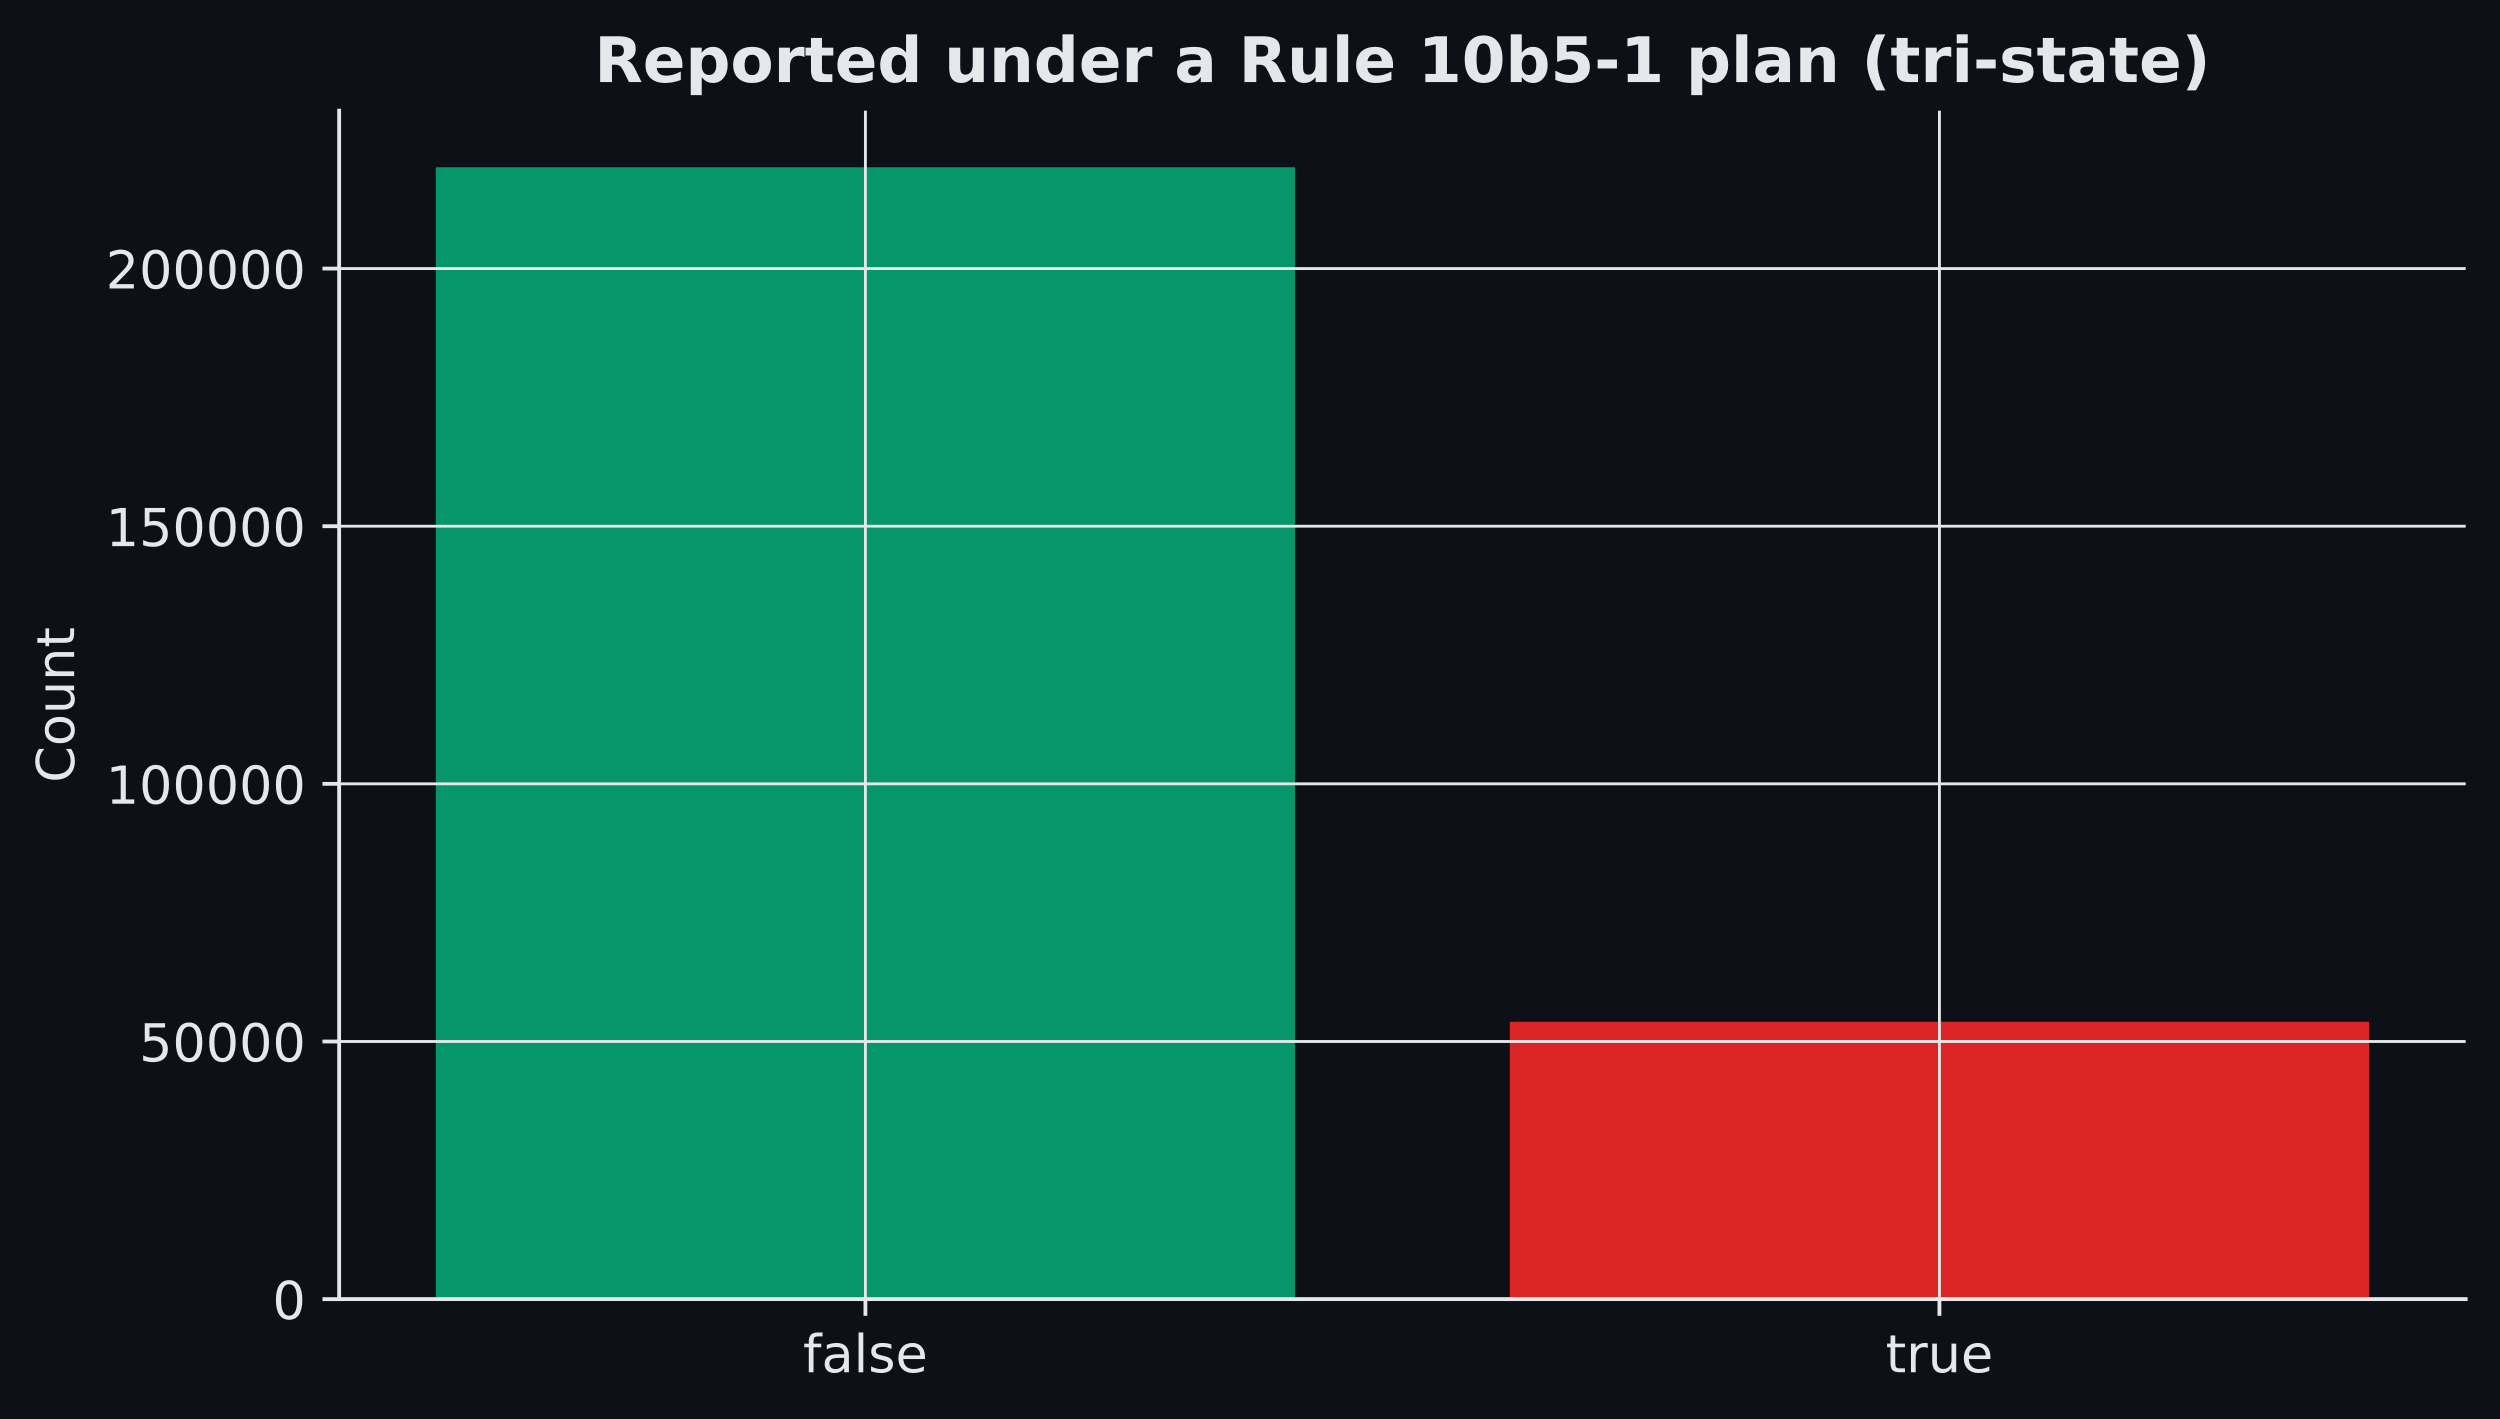
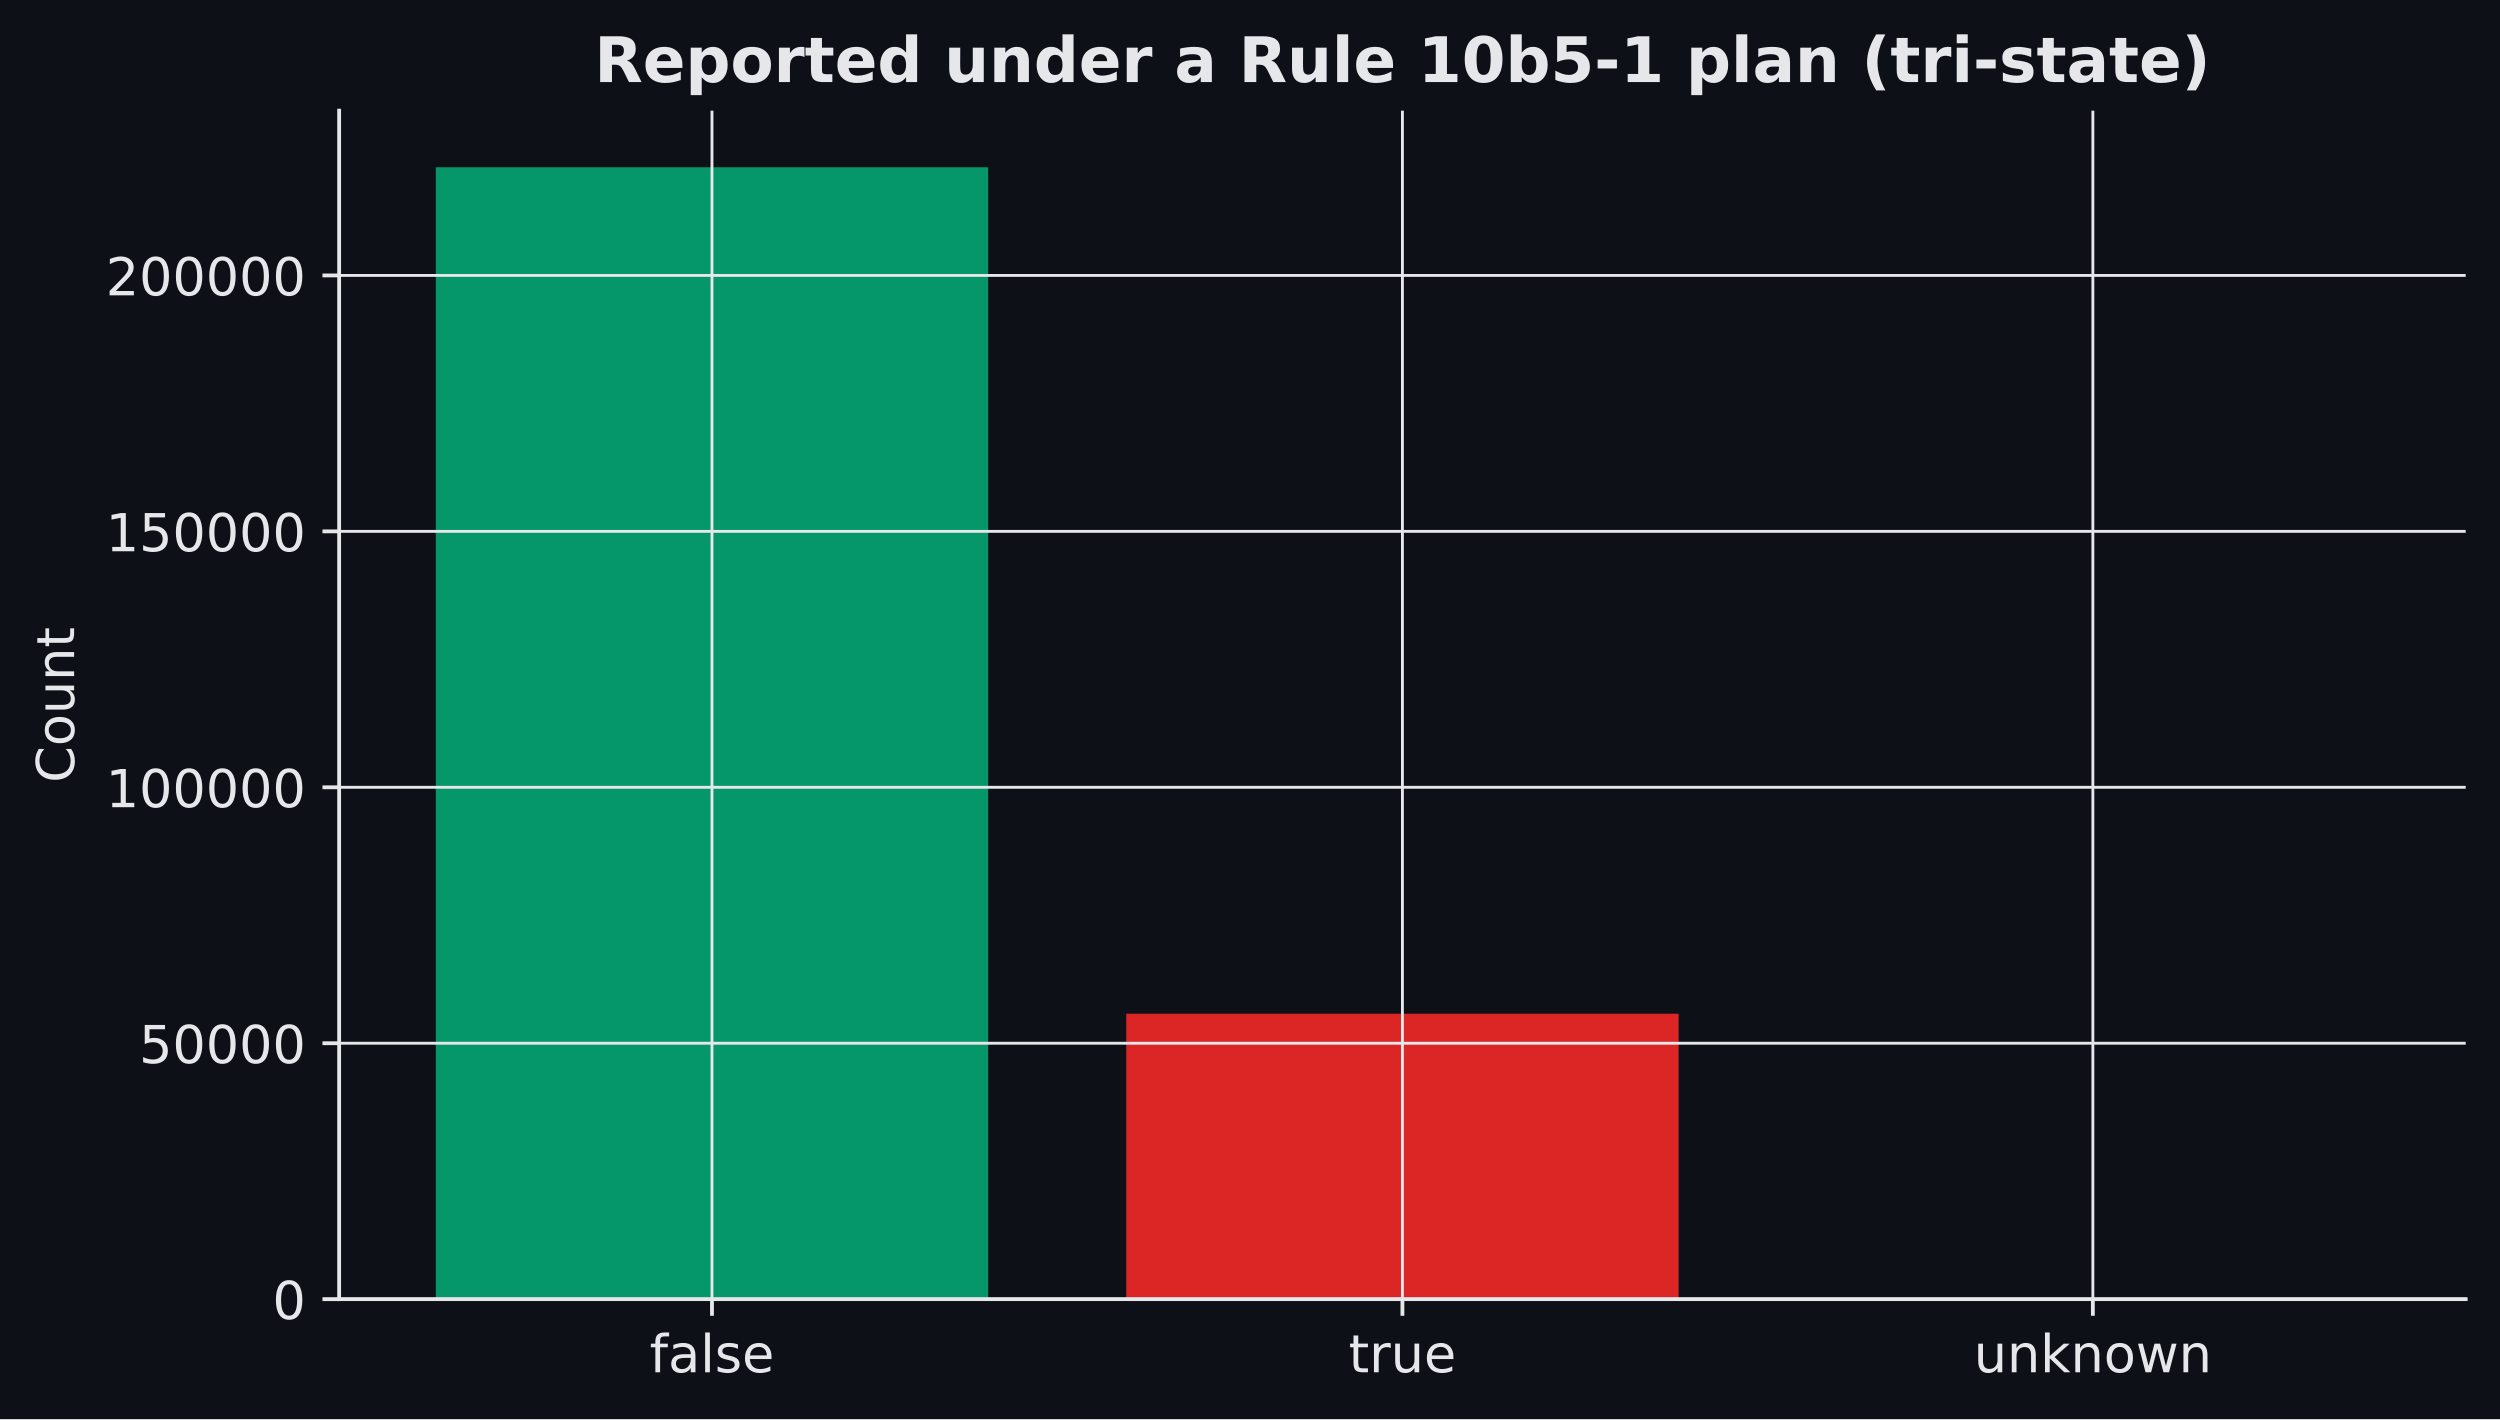
<svg xmlns="http://www.w3.org/2000/svg" xmlns:xlink="http://www.w3.org/1999/xlink" width="524.793pt" height="297.911pt" viewBox="0 0 524.793 297.911" version="1.1">
  <defs>
    <style type="text/css">*{stroke-linejoin: round; stroke-linecap: butt}</style>
  </defs>
  <g id="figure_1">
    <g id="patch_1">
      <path d="M 0 297.911  L 524.793 297.911  L 524.793 0  L 0 0  z " style="fill: #0d1117" />
    </g>
    <g id="axes_1">
      <g id="patch_2">
        <path d="M 71.192 272.71  L 517.592 272.71  L 517.592 23.23  L 71.192 23.23  z " style="fill: #0d1117" />
      </g>
      <g id="patch_3">
-         <path d="M 91.483 272.71  L 271.847 272.71  L 271.847 35.11  L 91.483 35.11  z " clip-path="url(#pdacdf17cf0)" style="fill: #059669" />
+         <path d="M 91.483 272.71  L 207.431 272.71  L 207.431 35.11  L 91.483 35.11  z " clip-path="url(#p31a61aa35f)" style="fill: #059669" />
      </g>
      <g id="patch_4">
-         <path d="M 316.938 272.71  L 497.302 272.71  L 497.302 214.491  L 316.938 214.491  z " clip-path="url(#pdacdf17cf0)" style="fill: #dc2626" />
+         <path d="M 236.418 272.71  L 352.367 272.71  L 352.367 212.799  L 236.418 212.799  z " clip-path="url(#p31a61aa35f)" style="fill: #dc2626" />
+       </g>
+       <g id="patch_5">
+         <path d="M 381.354 272.71  L 497.302 272.71  L 497.302 272.697  L 381.354 272.697  z " clip-path="url(#p31a61aa35f)" style="fill: #d97706" />
      </g>
      <g id="matplotlib.axis_1">
        <g id="xtick_1">
          <g id="line2d_1">
-             <path d="M 181.665 272.71  L 181.665 23.23  " clip-path="url(#pdacdf17cf0)" style="fill: none; stroke: #e5e7eb; stroke-width: 0.6; stroke-linecap: square" />
+             <path d="M 149.457 272.71  L 149.457 23.23  " clip-path="url(#p31a61aa35f)" style="fill: none; stroke: #e5e7eb; stroke-width: 0.6; stroke-linecap: square" />
          </g>
          <g id="line2d_2">
            <defs>
-               <path id="m457af4c008" d="M 0 0  L 0 3.5  " style="stroke: #e5e7eb; stroke-width: 0.8" />
+               <path id="m74a42c6b30" d="M 0 0  L 0 3.5  " style="stroke: #e5e7eb; stroke-width: 0.8" />
            </defs>
            <g>
-               <use xlink:href="#m457af4c008" x="181.665" y="272.71" style="fill: #e5e7eb; stroke: #e5e7eb; stroke-width: 0.8" />
+               <use xlink:href="#m74a42c6b30" x="149.457" y="272.71" style="fill: #e5e7eb; stroke: #e5e7eb; stroke-width: 0.8" />
            </g>
          </g>
          <g id="text_1">
-             <g style="fill: #e5e7eb" transform="translate(168.5812 288.0682) scale(0.11 -0.11)">
+             <g style="fill: #e5e7eb" transform="translate(136.3735 288.0682) scale(0.11 -0.11)">
              <defs>
                <path id="DejaVuSans-49" d="M 2375 4863  L 2375 4384  L 1825 4384  Q 1516 4384 1395 4259  Q 1275 4134 1275 3809  L 1275 3500  L 2222 3500  L 2222 3053  L 1275 3053  L 1275 0  L 697 0  L 697 3053  L 147 3053  L 147 3500  L 697 3500  L 697 3744  Q 697 4328 969 4595  Q 1241 4863 1831 4863  L 2375 4863  z " transform="scale(0.015625)" />
                <path id="DejaVuSans-44" d="M 2194 1759  Q 1497 1759 1228 1600  Q 959 1441 959 1056  Q 959 750 1161 570  Q 1363 391 1709 391  Q 2188 391 2477 730  Q 2766 1069 2766 1631  L 2766 1759  L 2194 1759  z M 3341 1997  L 3341 0  L 2766 0  L 2766 531  Q 2569 213 2275 61  Q 1981 -91 1556 -91  Q 1019 -91 701 211  Q 384 513 384 1019  Q 384 1609 779 1909  Q 1175 2209 1959 2209  L 2766 2209  L 2766 2266  Q 2766 2663 2505 2880  Q 2244 3097 1772 3097  Q 1472 3097 1187 3025  Q 903 2953 641 2809  L 641 3341  Q 956 3463 1253 3523  Q 1550 3584 1831 3584  Q 2591 3584 2966 3190  Q 3341 2797 3341 1997  z " transform="scale(0.015625)" />
                <path id="DejaVuSans-4f" d="M 603 4863  L 1178 4863  L 1178 0  L 603 0  L 603 4863  z " transform="scale(0.015625)" />
                <path id="DejaVuSans-56" d="M 2834 3397  L 2834 2853  Q 2591 2978 2328 3040  Q 2066 3103 1784 3103  Q 1356 3103 1142 2972  Q 928 2841 928 2578  Q 928 2378 1081 2264  Q 1234 2150 1697 2047  L 1894 2003  Q 2506 1872 2764 1633  Q 3022 1394 3022 966  Q 3022 478 2636 193  Q 2250 -91 1575 -91  Q 1294 -91 989 -36  Q 684 19 347 128  L 347 722  Q 666 556 975 473  Q 1284 391 1588 391  Q 1994 391 2212 530  Q 2431 669 2431 922  Q 2431 1156 2273 1281  Q 2116 1406 1581 1522  L 1381 1569  Q 847 1681 609 1914  Q 372 2147 372 2553  Q 372 3047 722 3315  Q 1072 3584 1716 3584  Q 2034 3584 2315 3537  Q 2597 3491 2834 3397  z " transform="scale(0.015625)" />
                <path id="DejaVuSans-48" d="M 3597 1894  L 3597 1613  L 953 1613  Q 991 1019 1311 708  Q 1631 397 2203 397  Q 2534 397 2845 478  Q 3156 559 3463 722  L 3463 178  Q 3153 47 2828 -22  Q 2503 -91 2169 -91  Q 1331 -91 842 396  Q 353 884 353 1716  Q 353 2575 817 3079  Q 1281 3584 2069 3584  Q 2775 3584 3186 3129  Q 3597 2675 3597 1894  z M 3022 2063  Q 3016 2534 2758 2815  Q 2500 3097 2075 3097  Q 1594 3097 1305 2825  Q 1016 2553 972 2059  L 3022 2063  z " transform="scale(0.015625)" />
              </defs>
              <use xlink:href="#DejaVuSans-49" />
              <use xlink:href="#DejaVuSans-44" transform="translate(35.20312 0)" />
              <use xlink:href="#DejaVuSans-4f" transform="translate(96.48438 0)" />
              <use xlink:href="#DejaVuSans-56" transform="translate(124.2656 0)" />
              <use xlink:href="#DejaVuSans-48" transform="translate(176.3594 0)" />
            </g>
          </g>
        </g>
        <g id="xtick_2">
          <g id="line2d_3">
-             <path d="M 407.12 272.71  L 407.12 23.23  " clip-path="url(#pdacdf17cf0)" style="fill: none; stroke: #e5e7eb; stroke-width: 0.6; stroke-linecap: square" />
+             <path d="M 294.392 272.71  L 294.392 23.23  " clip-path="url(#p31a61aa35f)" style="fill: none; stroke: #e5e7eb; stroke-width: 0.6; stroke-linecap: square" />
          </g>
          <g id="line2d_4">
            <g>
-               <use xlink:href="#m457af4c008" x="407.12" y="272.71" style="fill: #e5e7eb; stroke: #e5e7eb; stroke-width: 0.8" />
+               <use xlink:href="#m74a42c6b30" x="294.392" y="272.71" style="fill: #e5e7eb; stroke: #e5e7eb; stroke-width: 0.8" />
            </g>
          </g>
          <g id="text_2">
-             <g style="fill: #e5e7eb" transform="translate(395.8327 288.0674) scale(0.11 -0.11)">
+             <g style="fill: #e5e7eb" transform="translate(283.1055 288.0674) scale(0.11 -0.11)">
              <defs>
                <path id="DejaVuSans-57" d="M 1172 4494  L 1172 3500  L 2356 3500  L 2356 3053  L 1172 3053  L 1172 1153  Q 1172 725 1289 603  Q 1406 481 1766 481  L 2356 481  L 2356 0  L 1766 0  Q 1100 0 847 248  Q 594 497 594 1153  L 594 3053  L 172 3053  L 172 3500  L 594 3500  L 594 4494  L 1172 4494  z " transform="scale(0.015625)" />
                <path id="DejaVuSans-55" d="M 2631 2963  Q 2534 3019 2420 3045  Q 2306 3072 2169 3072  Q 1681 3072 1420 2755  Q 1159 2438 1159 1844  L 1159 0  L 581 0  L 581 3500  L 1159 3500  L 1159 2956  Q 1341 3275 1631 3429  Q 1922 3584 2338 3584  Q 2397 3584 2469 3576  Q 2541 3569 2628 3553  L 2631 2963  z " transform="scale(0.015625)" />
                <path id="DejaVuSans-58" d="M 544 1381  L 544 3500  L 1119 3500  L 1119 1403  Q 1119 906 1312 657  Q 1506 409 1894 409  Q 2359 409 2629 706  Q 2900 1003 2900 1516  L 2900 3500  L 3475 3500  L 3475 0  L 2900 0  L 2900 538  Q 2691 219 2414 64  Q 2138 -91 1772 -91  Q 1169 -91 856 284  Q 544 659 544 1381  z M 1991 3584  L 1991 3584  z " transform="scale(0.015625)" />
              </defs>
              <use xlink:href="#DejaVuSans-57" />
              <use xlink:href="#DejaVuSans-55" transform="translate(39.20312 0)" />
              <use xlink:href="#DejaVuSans-58" transform="translate(80.3125 0)" />
              <use xlink:href="#DejaVuSans-48" transform="translate(143.6875 0)" />
            </g>
          </g>
        </g>
+         <g id="xtick_3">
+           <g id="line2d_5">
+             <path d="M 439.328 272.71  L 439.328 23.23  " clip-path="url(#p31a61aa35f)" style="fill: none; stroke: #e5e7eb; stroke-width: 0.6; stroke-linecap: square" />
+           </g>
+           <g id="line2d_6">
+             <g>
+               <use xlink:href="#m74a42c6b30" x="439.328" y="272.71" style="fill: #e5e7eb; stroke: #e5e7eb; stroke-width: 0.8" />
+             </g>
+           </g>
+           <g id="text_3">
+             <g style="fill: #e5e7eb" transform="translate(414.3369 288.0682) scale(0.11 -0.11)">
+               <defs>
+                 <path id="DejaVuSans-51" d="M 3513 2113  L 3513 0  L 2938 0  L 2938 2094  Q 2938 2591 2744 2837  Q 2550 3084 2163 3084  Q 1697 3084 1428 2787  Q 1159 2491 1159 1978  L 1159 0  L 581 0  L 581 3500  L 1159 3500  L 1159 2956  Q 1366 3272 1645 3428  Q 1925 3584 2291 3584  Q 2894 3584 3203 3211  Q 3513 2838 3513 2113  z " transform="scale(0.015625)" />
+                 <path id="DejaVuSans-4e" d="M 581 4863  L 1159 4863  L 1159 1991  L 2875 3500  L 3609 3500  L 1753 1863  L 3688 0  L 2938 0  L 1159 1709  L 1159 0  L 581 0  L 581 4863  z " transform="scale(0.015625)" />
+                 <path id="DejaVuSans-52" d="M 1959 3097  Q 1497 3097 1228 2736  Q 959 2375 959 1747  Q 959 1119 1226 758  Q 1494 397 1959 397  Q 2419 397 2687 759  Q 2956 1122 2956 1747  Q 2956 2369 2687 2733  Q 2419 3097 1959 3097  z M 1959 3584  Q 2709 3584 3137 3096  Q 3566 2609 3566 1747  Q 3566 888 3137 398  Q 2709 -91 1959 -91  Q 1206 -91 779 398  Q 353 888 353 1747  Q 353 2609 779 3096  Q 1206 3584 1959 3584  z " transform="scale(0.015625)" />
+                 <path id="DejaVuSans-5a" d="M 269 3500  L 844 3500  L 1563 769  L 2278 3500  L 2956 3500  L 3675 769  L 4391 3500  L 4966 3500  L 4050 0  L 3372 0  L 2619 2869  L 1863 0  L 1184 0  L 269 3500  z " transform="scale(0.015625)" />
+               </defs>
+               <use xlink:href="#DejaVuSans-58" />
+               <use xlink:href="#DejaVuSans-51" transform="translate(63.375 0)" />
+               <use xlink:href="#DejaVuSans-4e" transform="translate(126.75 0)" />
+               <use xlink:href="#DejaVuSans-51" transform="translate(184.6562 0)" />
+               <use xlink:href="#DejaVuSans-52" transform="translate(248.0312 0)" />
+               <use xlink:href="#DejaVuSans-5a" transform="translate(309.2188 0)" />
+               <use xlink:href="#DejaVuSans-51" transform="translate(391 0)" />
+             </g>
+           </g>
+         </g>
      </g>
      <g id="matplotlib.axis_2">
        <g id="ytick_1">
-           <g id="line2d_5">
-             <path d="M 71.192 272.71  L 517.592 272.71  " clip-path="url(#pdacdf17cf0)" style="fill: none; stroke: #e5e7eb; stroke-width: 0.6; stroke-linecap: square" />
-           </g>
-           <g id="line2d_6">
+           <g id="line2d_7">
+             <path d="M 71.192 272.71  L 517.592 272.71  " clip-path="url(#p31a61aa35f)" style="fill: none; stroke: #e5e7eb; stroke-width: 0.6; stroke-linecap: square" />
+           </g>
+           <g id="line2d_8">
            <defs>
-               <path id="m370cb7a709" d="M 0 0  L -3.5 0  " style="stroke: #e5e7eb; stroke-width: 0.8" />
+               <path id="m9487fb0268" d="M 0 0  L -3.5 0  " style="stroke: #e5e7eb; stroke-width: 0.8" />
            </defs>
            <g>
-               <use xlink:href="#m370cb7a709" x="71.192" y="272.71" style="fill: #e5e7eb; stroke: #e5e7eb; stroke-width: 0.8" />
-             </g>
-           </g>
-           <g id="text_3">
+               <use xlink:href="#m9487fb0268" x="71.192" y="272.71" style="fill: #e5e7eb; stroke: #e5e7eb; stroke-width: 0.8" />
+             </g>
+           </g>
+           <g id="text_4">
            <g style="fill: #e5e7eb" transform="translate(57.19375 276.8886) scale(0.11 -0.11)">
              <defs>
                <path id="DejaVuSans-13" d="M 2034 4250  Q 1547 4250 1301 3770  Q 1056 3291 1056 2328  Q 1056 1369 1301 889  Q 1547 409 2034 409  Q 2525 409 2770 889  Q 3016 1369 3016 2328  Q 3016 3291 2770 3770  Q 2525 4250 2034 4250  z M 2034 4750  Q 2819 4750 3233 4129  Q 3647 3509 3647 2328  Q 3647 1150 3233 529  Q 2819 -91 2034 -91  Q 1250 -91 836 529  Q 422 1150 422 2328  Q 422 3509 836 4129  Q 1250 4750 2034 4750  z " transform="scale(0.015625)" />
              </defs>
              <use xlink:href="#DejaVuSans-13" />
            </g>
          </g>
        </g>
        <g id="ytick_2">
-           <g id="line2d_7">
-             <path d="M 71.192 218.626  L 517.592 218.626  " clip-path="url(#pdacdf17cf0)" style="fill: none; stroke: #e5e7eb; stroke-width: 0.6; stroke-linecap: square" />
-           </g>
-           <g id="line2d_8">
-             <g>
-               <use xlink:href="#m370cb7a709" x="71.192" y="218.626" style="fill: #e5e7eb; stroke: #e5e7eb; stroke-width: 0.8" />
-             </g>
-           </g>
-           <g id="text_4">
-             <g style="fill: #e5e7eb" transform="translate(29.19875 222.8048) scale(0.11 -0.11)">
+           <g id="line2d_9">
+             <path d="M 71.192 218.987  L 517.592 218.987  " clip-path="url(#p31a61aa35f)" style="fill: none; stroke: #e5e7eb; stroke-width: 0.6; stroke-linecap: square" />
+           </g>
+           <g id="line2d_10">
+             <g>
+               <use xlink:href="#m9487fb0268" x="71.192" y="218.987" style="fill: #e5e7eb; stroke: #e5e7eb; stroke-width: 0.8" />
+             </g>
+           </g>
+           <g id="text_5">
+             <g style="fill: #e5e7eb" transform="translate(29.19875 223.1658) scale(0.11 -0.11)">
              <defs>
                <path id="DejaVuSans-18" d="M 691 4666  L 3169 4666  L 3169 4134  L 1269 4134  L 1269 2991  Q 1406 3038 1543 3061  Q 1681 3084 1819 3084  Q 2600 3084 3056 2656  Q 3513 2228 3513 1497  Q 3513 744 3044 326  Q 2575 -91 1722 -91  Q 1428 -91 1123 -41  Q 819 9 494 109  L 494 744  Q 775 591 1075 516  Q 1375 441 1709 441  Q 2250 441 2565 725  Q 2881 1009 2881 1497  Q 2881 1984 2565 2268  Q 2250 2553 1709 2553  Q 1456 2553 1204 2497  Q 953 2441 691 2322  L 691 4666  z " transform="scale(0.015625)" />
              </defs>
              <use xlink:href="#DejaVuSans-18" />
              <use xlink:href="#DejaVuSans-13" transform="translate(63.625 0)" />
              <use xlink:href="#DejaVuSans-13" transform="translate(127.25 0)" />
              <use xlink:href="#DejaVuSans-13" transform="translate(190.875 0)" />
              <use xlink:href="#DejaVuSans-13" transform="translate(254.5 0)" />
            </g>
          </g>
        </g>
        <g id="ytick_3">
-           <g id="line2d_9">
-             <path d="M 71.192 164.542  L 517.592 164.542  " clip-path="url(#pdacdf17cf0)" style="fill: none; stroke: #e5e7eb; stroke-width: 0.6; stroke-linecap: square" />
-           </g>
-           <g id="line2d_10">
-             <g>
-               <use xlink:href="#m370cb7a709" x="71.192" y="164.542" style="fill: #e5e7eb; stroke: #e5e7eb; stroke-width: 0.8" />
-             </g>
-           </g>
-           <g id="text_5">
-             <g style="fill: #e5e7eb" transform="translate(22.2 168.721) scale(0.11 -0.11)">
+           <g id="line2d_11">
+             <path d="M 71.192 165.264  L 517.592 165.264  " clip-path="url(#p31a61aa35f)" style="fill: none; stroke: #e5e7eb; stroke-width: 0.6; stroke-linecap: square" />
+           </g>
+           <g id="line2d_12">
+             <g>
+               <use xlink:href="#m9487fb0268" x="71.192" y="165.264" style="fill: #e5e7eb; stroke: #e5e7eb; stroke-width: 0.8" />
+             </g>
+           </g>
+           <g id="text_6">
+             <g style="fill: #e5e7eb" transform="translate(22.2 169.443) scale(0.11 -0.11)">
              <defs>
                <path id="DejaVuSans-14" d="M 794 531  L 1825 531  L 1825 4091  L 703 3866  L 703 4441  L 1819 4666  L 2450 4666  L 2450 531  L 3481 531  L 3481 0  L 794 0  L 794 531  z " transform="scale(0.015625)" />
              </defs>
              <use xlink:href="#DejaVuSans-14" />
              <use xlink:href="#DejaVuSans-13" transform="translate(63.625 0)" />
              <use xlink:href="#DejaVuSans-13" transform="translate(127.25 0)" />
              <use xlink:href="#DejaVuSans-13" transform="translate(190.875 0)" />
              <use xlink:href="#DejaVuSans-13" transform="translate(254.5 0)" />
              <use xlink:href="#DejaVuSans-13" transform="translate(318.125 0)" />
            </g>
          </g>
        </g>
        <g id="ytick_4">
-           <g id="line2d_11">
-             <path d="M 71.192 110.458  L 517.592 110.458  " clip-path="url(#pdacdf17cf0)" style="fill: none; stroke: #e5e7eb; stroke-width: 0.6; stroke-linecap: square" />
-           </g>
-           <g id="line2d_12">
-             <g>
-               <use xlink:href="#m370cb7a709" x="71.192" y="110.458" style="fill: #e5e7eb; stroke: #e5e7eb; stroke-width: 0.8" />
-             </g>
-           </g>
-           <g id="text_6">
-             <g style="fill: #e5e7eb" transform="translate(22.2 114.6372) scale(0.11 -0.11)">
+           <g id="line2d_13">
+             <path d="M 71.192 111.541  L 517.592 111.541  " clip-path="url(#p31a61aa35f)" style="fill: none; stroke: #e5e7eb; stroke-width: 0.6; stroke-linecap: square" />
+           </g>
+           <g id="line2d_14">
+             <g>
+               <use xlink:href="#m9487fb0268" x="71.192" y="111.541" style="fill: #e5e7eb; stroke: #e5e7eb; stroke-width: 0.8" />
+             </g>
+           </g>
+           <g id="text_7">
+             <g style="fill: #e5e7eb" transform="translate(22.2 115.7201) scale(0.11 -0.11)">
              <use xlink:href="#DejaVuSans-14" />
              <use xlink:href="#DejaVuSans-18" transform="translate(63.625 0)" />
              <use xlink:href="#DejaVuSans-13" transform="translate(127.25 0)" />
              <use xlink:href="#DejaVuSans-13" transform="translate(190.875 0)" />
              <use xlink:href="#DejaVuSans-13" transform="translate(254.5 0)" />
              <use xlink:href="#DejaVuSans-13" transform="translate(318.125 0)" />
            </g>
          </g>
        </g>
        <g id="ytick_5">
-           <g id="line2d_13">
-             <path d="M 71.192 56.375  L 517.592 56.375  " clip-path="url(#pdacdf17cf0)" style="fill: none; stroke: #e5e7eb; stroke-width: 0.6; stroke-linecap: square" />
-           </g>
-           <g id="line2d_14">
-             <g>
-               <use xlink:href="#m370cb7a709" x="71.192" y="56.375" style="fill: #e5e7eb; stroke: #e5e7eb; stroke-width: 0.8" />
-             </g>
-           </g>
-           <g id="text_7">
-             <g style="fill: #e5e7eb" transform="translate(22.2 60.55333) scale(0.11 -0.11)">
+           <g id="line2d_15">
+             <path d="M 71.192 57.819  L 517.592 57.819  " clip-path="url(#p31a61aa35f)" style="fill: none; stroke: #e5e7eb; stroke-width: 0.6; stroke-linecap: square" />
+           </g>
+           <g id="line2d_16">
+             <g>
+               <use xlink:href="#m9487fb0268" x="71.192" y="57.819" style="fill: #e5e7eb; stroke: #e5e7eb; stroke-width: 0.8" />
+             </g>
+           </g>
+           <g id="text_8">
+             <g style="fill: #e5e7eb" transform="translate(22.2 61.99729) scale(0.11 -0.11)">
              <defs>
                <path id="DejaVuSans-15" d="M 1228 531  L 3431 531  L 3431 0  L 469 0  L 469 531  Q 828 903 1448 1529  Q 2069 2156 2228 2338  Q 2531 2678 2651 2914  Q 2772 3150 2772 3378  Q 2772 3750 2511 3984  Q 2250 4219 1831 4219  Q 1534 4219 1204 4116  Q 875 4013 500 3803  L 500 4441  Q 881 4594 1212 4672  Q 1544 4750 1819 4750  Q 2544 4750 2975 4387  Q 3406 4025 3406 3419  Q 3406 3131 3298 2873  Q 3191 2616 2906 2266  Q 2828 2175 2409 1742  Q 1991 1309 1228 531  z " transform="scale(0.015625)" />
              </defs>
              <use xlink:href="#DejaVuSans-15" />
              <use xlink:href="#DejaVuSans-13" transform="translate(63.625 0)" />
              <use xlink:href="#DejaVuSans-13" transform="translate(127.25 0)" />
              <use xlink:href="#DejaVuSans-13" transform="translate(190.875 0)" />
              <use xlink:href="#DejaVuSans-13" transform="translate(254.5 0)" />
              <use xlink:href="#DejaVuSans-13" transform="translate(318.125 0)" />
            </g>
          </g>
        </g>
-         <g id="text_8">
+         <g id="text_9">
          <g style="fill: #e5e7eb" transform="translate(15.55742 164.3032) rotate(-90) scale(0.11 -0.11)">
            <defs>
              <path id="DejaVuSans-26" d="M 4122 4306  L 4122 3641  Q 3803 3938 3442 4084  Q 3081 4231 2675 4231  Q 1875 4231 1450 3742  Q 1025 3253 1025 2328  Q 1025 1406 1450 917  Q 1875 428 2675 428  Q 3081 428 3442 575  Q 3803 722 4122 1019  L 4122 359  Q 3791 134 3420 21  Q 3050 -91 2638 -91  Q 1578 -91 968 557  Q 359 1206 359 2328  Q 359 3453 968 4101  Q 1578 4750 2638 4750  Q 3056 4750 3426 4639  Q 3797 4528 4122 4306  z " transform="scale(0.015625)" />
-               <path id="DejaVuSans-52" d="M 1959 3097  Q 1497 3097 1228 2736  Q 959 2375 959 1747  Q 959 1119 1226 758  Q 1494 397 1959 397  Q 2419 397 2687 759  Q 2956 1122 2956 1747  Q 2956 2369 2687 2733  Q 2419 3097 1959 3097  z M 1959 3584  Q 2709 3584 3137 3096  Q 3566 2609 3566 1747  Q 3566 888 3137 398  Q 2709 -91 1959 -91  Q 1206 -91 779 398  Q 353 888 353 1747  Q 353 2609 779 3096  Q 1206 3584 1959 3584  z " transform="scale(0.015625)" />
-               <path id="DejaVuSans-51" d="M 3513 2113  L 3513 0  L 2938 0  L 2938 2094  Q 2938 2591 2744 2837  Q 2550 3084 2163 3084  Q 1697 3084 1428 2787  Q 1159 2491 1159 1978  L 1159 0  L 581 0  L 581 3500  L 1159 3500  L 1159 2956  Q 1366 3272 1645 3428  Q 1925 3584 2291 3584  Q 2894 3584 3203 3211  Q 3513 2838 3513 2113  z " transform="scale(0.015625)" />
            </defs>
            <use xlink:href="#DejaVuSans-26" />
            <use xlink:href="#DejaVuSans-52" transform="translate(69.82812 0)" />
            <use xlink:href="#DejaVuSans-58" transform="translate(131.0156 0)" />
            <use xlink:href="#DejaVuSans-51" transform="translate(194.3906 0)" />
            <use xlink:href="#DejaVuSans-57" transform="translate(257.7656 0)" />
          </g>
        </g>
      </g>
-       <g id="patch_5">
+       <g id="patch_6">
        <path d="M 71.192 272.71  L 71.192 23.23  " style="fill: none; stroke: #e5e7eb; stroke-width: 0.8; stroke-linejoin: miter; stroke-linecap: square" />
      </g>
-       <g id="patch_6">
+       <g id="patch_7">
        <path d="M 71.192 272.71  L 517.592 272.71  " style="fill: none; stroke: #e5e7eb; stroke-width: 0.8; stroke-linejoin: miter; stroke-linecap: square" />
      </g>
-       <g id="text_9">
+       <g id="text_10">
        <g style="fill: #e5e7eb" transform="translate(124.7715 17.22994) scale(0.132 -0.132)">
          <defs>
            <path id="DejaVuSans-Bold-35" d="M 2297 2597  Q 2675 2597 2839 2737  Q 3003 2878 3003 3200  Q 3003 3519 2839 3656  Q 2675 3794 2297 3794  L 1791 3794  L 1791 2597  L 2297 2597  z M 1791 1766  L 1791 0  L 588 0  L 588 4666  L 2425 4666  Q 3347 4666 3776 4356  Q 4206 4047 4206 3378  Q 4206 2916 3982 2619  Q 3759 2322 3309 2181  Q 3556 2125 3751 1926  Q 3947 1728 4147 1325  L 4800 0  L 3519 0  L 2950 1159  Q 2778 1509 2601 1637  Q 2425 1766 2131 1766  L 1791 1766  z " transform="scale(0.015625)" />
            <path id="DejaVuSans-Bold-48" d="M 4031 1759  L 4031 1441  L 1416 1441  Q 1456 1047 1700 850  Q 1944 653 2381 653  Q 2734 653 3104 758  Q 3475 863 3866 1075  L 3866 213  Q 3469 63 3072 -14  Q 2675 -91 2278 -91  Q 1328 -91 801 392  Q 275 875 275 1747  Q 275 2603 792 3093  Q 1309 3584 2216 3584  Q 3041 3584 3536 3087  Q 4031 2591 4031 1759  z M 2881 2131  Q 2881 2450 2695 2645  Q 2509 2841 2209 2841  Q 1884 2841 1681 2658  Q 1478 2475 1428 2131  L 2881 2131  z " transform="scale(0.015625)" />
            <path id="DejaVuSans-Bold-53" d="M 1656 506  L 1656 -1331  L 538 -1331  L 538 3500  L 1656 3500  L 1656 2988  Q 1888 3294 2169 3439  Q 2450 3584 2816 3584  Q 3463 3584 3878 3070  Q 4294 2556 4294 1747  Q 4294 938 3878 423  Q 3463 -91 2816 -91  Q 2450 -91 2169 54  Q 1888 200 1656 506  z M 2400 2772  Q 2041 2772 1848 2508  Q 1656 2244 1656 1747  Q 1656 1250 1848 986  Q 2041 722 2400 722  Q 2759 722 2948 984  Q 3138 1247 3138 1747  Q 3138 2247 2948 2509  Q 2759 2772 2400 2772  z " transform="scale(0.015625)" />
            <path id="DejaVuSans-Bold-52" d="M 2203 2784  Q 1831 2784 1636 2517  Q 1441 2250 1441 1747  Q 1441 1244 1636 976  Q 1831 709 2203 709  Q 2569 709 2762 976  Q 2956 1244 2956 1747  Q 2956 2250 2762 2517  Q 2569 2784 2203 2784  z M 2203 3584  Q 3106 3584 3614 3096  Q 4122 2609 4122 1747  Q 4122 884 3614 396  Q 3106 -91 2203 -91  Q 1297 -91 786 396  Q 275 884 275 1747  Q 275 2609 786 3096  Q 1297 3584 2203 3584  z " transform="scale(0.015625)" />
            <path id="DejaVuSans-Bold-55" d="M 3138 2547  Q 2991 2616 2845 2648  Q 2700 2681 2553 2681  Q 2122 2681 1889 2404  Q 1656 2128 1656 1613  L 1656 0  L 538 0  L 538 3500  L 1656 3500  L 1656 2925  Q 1872 3269 2151 3426  Q 2431 3584 2822 3584  Q 2878 3584 2943 3579  Q 3009 3575 3134 3559  L 3138 2547  z " transform="scale(0.015625)" />
            <path id="DejaVuSans-Bold-57" d="M 1759 4494  L 1759 3500  L 2913 3500  L 2913 2700  L 1759 2700  L 1759 1216  Q 1759 972 1856 886  Q 1953 800 2241 800  L 2816 800  L 2816 0  L 1856 0  Q 1194 0 917 276  Q 641 553 641 1216  L 641 2700  L 84 2700  L 84 3500  L 641 3500  L 641 4494  L 1759 4494  z " transform="scale(0.015625)" />
            <path id="DejaVuSans-Bold-47" d="M 2919 2988  L 2919 4863  L 4044 4863  L 4044 0  L 2919 0  L 2919 506  Q 2688 197 2409 53  Q 2131 -91 1766 -91  Q 1119 -91 703 423  Q 288 938 288 1747  Q 288 2556 703 3070  Q 1119 3584 1766 3584  Q 2128 3584 2408 3439  Q 2688 3294 2919 2988  z M 2181 722  Q 2541 722 2730 984  Q 2919 1247 2919 1747  Q 2919 2247 2730 2509  Q 2541 2772 2181 2772  Q 1825 2772 1636 2509  Q 1447 2247 1447 1747  Q 1447 1247 1636 984  Q 1825 722 2181 722  z " transform="scale(0.015625)" />
            <path id="DejaVuSans-Bold-3" transform="scale(0.015625)" />
            <path id="DejaVuSans-Bold-58" d="M 500 1363  L 500 3500  L 1625 3500  L 1625 3150  Q 1625 2866 1622 2436  Q 1619 2006 1619 1863  Q 1619 1441 1641 1255  Q 1663 1069 1716 984  Q 1784 875 1895 815  Q 2006 756 2150 756  Q 2500 756 2700 1025  Q 2900 1294 2900 1772  L 2900 3500  L 4019 3500  L 4019 0  L 2900 0  L 2900 506  Q 2647 200 2364 54  Q 2081 -91 1741 -91  Q 1134 -91 817 281  Q 500 653 500 1363  z " transform="scale(0.015625)" />
            <path id="DejaVuSans-Bold-51" d="M 4056 2131  L 4056 0  L 2931 0  L 2931 347  L 2931 1631  Q 2931 2084 2911 2256  Q 2891 2428 2841 2509  Q 2775 2619 2662 2680  Q 2550 2741 2406 2741  Q 2056 2741 1856 2470  Q 1656 2200 1656 1722  L 1656 0  L 538 0  L 538 3500  L 1656 3500  L 1656 2988  Q 1909 3294 2193 3439  Q 2478 3584 2822 3584  Q 3428 3584 3742 3212  Q 4056 2841 4056 2131  z " transform="scale(0.015625)" />
            <path id="DejaVuSans-Bold-44" d="M 2106 1575  Q 1756 1575 1579 1456  Q 1403 1338 1403 1106  Q 1403 894 1545 773  Q 1688 653 1941 653  Q 2256 653 2472 879  Q 2688 1106 2688 1447  L 2688 1575  L 2106 1575  z M 3816 1997  L 3816 0  L 2688 0  L 2688 519  Q 2463 200 2181 54  Q 1900 -91 1497 -91  Q 953 -91 614 226  Q 275 544 275 1050  Q 275 1666 698 1953  Q 1122 2241 2028 2241  L 2688 2241  L 2688 2328  Q 2688 2594 2478 2717  Q 2269 2841 1825 2841  Q 1466 2841 1156 2769  Q 847 2697 581 2553  L 581 3406  Q 941 3494 1303 3539  Q 1666 3584 2028 3584  Q 2975 3584 3395 3211  Q 3816 2838 3816 1997  z " transform="scale(0.015625)" />
            <path id="DejaVuSans-Bold-4f" d="M 538 4863  L 1656 4863  L 1656 0  L 538 0  L 538 4863  z " transform="scale(0.015625)" />
            <path id="DejaVuSans-Bold-14" d="M 750 831  L 1813 831  L 1813 3847  L 722 3622  L 722 4441  L 1806 4666  L 2950 4666  L 2950 831  L 4013 831  L 4013 0  L 750 0  L 750 831  z " transform="scale(0.015625)" />
            <path id="DejaVuSans-Bold-13" d="M 2944 2338  Q 2944 3213 2780 3570  Q 2616 3928 2228 3928  Q 1841 3928 1675 3570  Q 1509 3213 1509 2338  Q 1509 1453 1675 1090  Q 1841 728 2228 728  Q 2613 728 2778 1090  Q 2944 1453 2944 2338  z M 4147 2328  Q 4147 1169 3647 539  Q 3147 -91 2228 -91  Q 1306 -91 806 539  Q 306 1169 306 2328  Q 306 3491 806 4120  Q 1306 4750 2228 4750  Q 3147 4750 3647 4120  Q 4147 3491 4147 2328  z " transform="scale(0.015625)" />
            <path id="DejaVuSans-Bold-45" d="M 2400 722  Q 2759 722 2948 984  Q 3138 1247 3138 1747  Q 3138 2247 2948 2509  Q 2759 2772 2400 2772  Q 2041 2772 1848 2508  Q 1656 2244 1656 1747  Q 1656 1250 1848 986  Q 2041 722 2400 722  z M 1656 2988  Q 1888 3294 2169 3439  Q 2450 3584 2816 3584  Q 3463 3584 3878 3070  Q 4294 2556 4294 1747  Q 4294 938 3878 423  Q 3463 -91 2816 -91  Q 2450 -91 2169 54  Q 1888 200 1656 506  L 1656 0  L 538 0  L 538 4863  L 1656 4863  L 1656 2988  z " transform="scale(0.015625)" />
            <path id="DejaVuSans-Bold-18" d="M 678 4666  L 3669 4666  L 3669 3781  L 1638 3781  L 1638 3059  Q 1775 3097 1914 3117  Q 2053 3138 2203 3138  Q 3056 3138 3531 2711  Q 4006 2284 4006 1522  Q 4006 766 3489 337  Q 2972 -91 2053 -91  Q 1656 -91 1267 -14  Q 878 63 494 219  L 494 1166  Q 875 947 1217 837  Q 1559 728 1863 728  Q 2300 728 2551 942  Q 2803 1156 2803 1522  Q 2803 1891 2551 2103  Q 2300 2316 1863 2316  Q 1603 2316 1309 2248  Q 1016 2181 678 2041  L 678 4666  z " transform="scale(0.015625)" />
            <path id="DejaVuSans-Bold-10" d="M 347 2297  L 2309 2297  L 2309 1388  L 347 1388  L 347 2297  z " transform="scale(0.015625)" />
            <path id="DejaVuSans-Bold-b" d="M 2413 -844  L 1484 -844  Q 1006 -72 778 623  Q 550 1319 550 2003  Q 550 2688 779 3389  Q 1009 4091 1484 4856  L 2413 4856  Q 2013 4116 1813 3408  Q 1613 2700 1613 2009  Q 1613 1319 1811 609  Q 2009 -100 2413 -844  z " transform="scale(0.015625)" />
            <path id="DejaVuSans-Bold-4c" d="M 538 3500  L 1656 3500  L 1656 0  L 538 0  L 538 3500  z M 538 4863  L 1656 4863  L 1656 3950  L 538 3950  L 538 4863  z " transform="scale(0.015625)" />
            <path id="DejaVuSans-Bold-56" d="M 3272 3391  L 3272 2541  Q 2913 2691 2578 2766  Q 2244 2841 1947 2841  Q 1628 2841 1473 2761  Q 1319 2681 1319 2516  Q 1319 2381 1436 2309  Q 1553 2238 1856 2203  L 2053 2175  Q 2913 2066 3209 1816  Q 3506 1566 3506 1031  Q 3506 472 3093 190  Q 2681 -91 1863 -91  Q 1516 -91 1145 -36  Q 775 19 384 128  L 384 978  Q 719 816 1070 734  Q 1422 653 1784 653  Q 2113 653 2278 743  Q 2444 834 2444 1013  Q 2444 1163 2330 1236  Q 2216 1309 1875 1350  L 1678 1375  Q 931 1469 631 1722  Q 331 1975 331 2491  Q 331 3047 712 3315  Q 1094 3584 1881 3584  Q 2191 3584 2531 3537  Q 2872 3491 3272 3391  z " transform="scale(0.015625)" />
            <path id="DejaVuSans-Bold-c" d="M 513 -844  Q 913 -100 1113 609  Q 1313 1319 1313 2009  Q 1313 2700 1113 3408  Q 913 4116 513 4856  L 1441 4856  Q 1916 4091 2145 3389  Q 2375 2688 2375 2003  Q 2375 1319 2147 623  Q 1919 -72 1441 -844  L 513 -844  z " transform="scale(0.015625)" />
          </defs>
          <use xlink:href="#DejaVuSans-Bold-35" />
          <use xlink:href="#DejaVuSans-Bold-48" transform="translate(77 0)" />
          <use xlink:href="#DejaVuSans-Bold-53" transform="translate(144.8281 0)" />
          <use xlink:href="#DejaVuSans-Bold-52" transform="translate(216.4062 0)" />
          <use xlink:href="#DejaVuSans-Bold-55" transform="translate(285.1094 0)" />
          <use xlink:href="#DejaVuSans-Bold-57" transform="translate(334.4219 0)" />
          <use xlink:href="#DejaVuSans-Bold-48" transform="translate(382.2188 0)" />
          <use xlink:href="#DejaVuSans-Bold-47" transform="translate(450.0469 0)" />
          <use xlink:href="#DejaVuSans-Bold-3" transform="translate(521.625 0)" />
          <use xlink:href="#DejaVuSans-Bold-58" transform="translate(556.4375 0)" />
          <use xlink:href="#DejaVuSans-Bold-51" transform="translate(627.625 0)" />
          <use xlink:href="#DejaVuSans-Bold-47" transform="translate(698.8125 0)" />
          <use xlink:href="#DejaVuSans-Bold-48" transform="translate(770.3906 0)" />
          <use xlink:href="#DejaVuSans-Bold-55" transform="translate(838.2188 0)" />
          <use xlink:href="#DejaVuSans-Bold-3" transform="translate(887.5312 0)" />
          <use xlink:href="#DejaVuSans-Bold-44" transform="translate(922.3438 0)" />
          <use xlink:href="#DejaVuSans-Bold-3" transform="translate(989.8281 0)" />
          <use xlink:href="#DejaVuSans-Bold-35" transform="translate(1024.641 0)" />
          <use xlink:href="#DejaVuSans-Bold-58" transform="translate(1101.641 0)" />
          <use xlink:href="#DejaVuSans-Bold-4f" transform="translate(1172.828 0)" />
          <use xlink:href="#DejaVuSans-Bold-48" transform="translate(1207.109 0)" />
          <use xlink:href="#DejaVuSans-Bold-3" transform="translate(1274.938 0)" />
          <use xlink:href="#DejaVuSans-Bold-14" transform="translate(1309.75 0)" />
          <use xlink:href="#DejaVuSans-Bold-13" transform="translate(1379.328 0)" />
          <use xlink:href="#DejaVuSans-Bold-45" transform="translate(1448.906 0)" />
          <use xlink:href="#DejaVuSans-Bold-18" transform="translate(1520.484 0)" />
          <use xlink:href="#DejaVuSans-Bold-10" transform="translate(1590.062 0)" />
          <use xlink:href="#DejaVuSans-Bold-14" transform="translate(1631.562 0)" />
          <use xlink:href="#DejaVuSans-Bold-3" transform="translate(1701.141 0)" />
          <use xlink:href="#DejaVuSans-Bold-53" transform="translate(1735.953 0)" />
          <use xlink:href="#DejaVuSans-Bold-4f" transform="translate(1807.531 0)" />
          <use xlink:href="#DejaVuSans-Bold-44" transform="translate(1841.812 0)" />
          <use xlink:href="#DejaVuSans-Bold-51" transform="translate(1909.297 0)" />
          <use xlink:href="#DejaVuSans-Bold-3" transform="translate(1980.484 0)" />
          <use xlink:href="#DejaVuSans-Bold-b" transform="translate(2015.297 0)" />
          <use xlink:href="#DejaVuSans-Bold-57" transform="translate(2061 0)" />
          <use xlink:href="#DejaVuSans-Bold-55" transform="translate(2108.797 0)" />
          <use xlink:href="#DejaVuSans-Bold-4c" transform="translate(2158.109 0)" />
          <use xlink:href="#DejaVuSans-Bold-10" transform="translate(2192.391 0)" />
          <use xlink:href="#DejaVuSans-Bold-56" transform="translate(2233.891 0)" />
          <use xlink:href="#DejaVuSans-Bold-57" transform="translate(2293.406 0)" />
          <use xlink:href="#DejaVuSans-Bold-44" transform="translate(2341.203 0)" />
          <use xlink:href="#DejaVuSans-Bold-57" transform="translate(2408.688 0)" />
          <use xlink:href="#DejaVuSans-Bold-48" transform="translate(2456.484 0)" />
          <use xlink:href="#DejaVuSans-Bold-c" transform="translate(2524.312 0)" />
        </g>
      </g>
    </g>
  </g>
  <defs>
-     <clipPath id="pdacdf17cf0">
+     <clipPath id="p31a61aa35f">
      <rect x="71.192" y="23.23" width="446.4" height="249.48" />
    </clipPath>
  </defs>
</svg>
